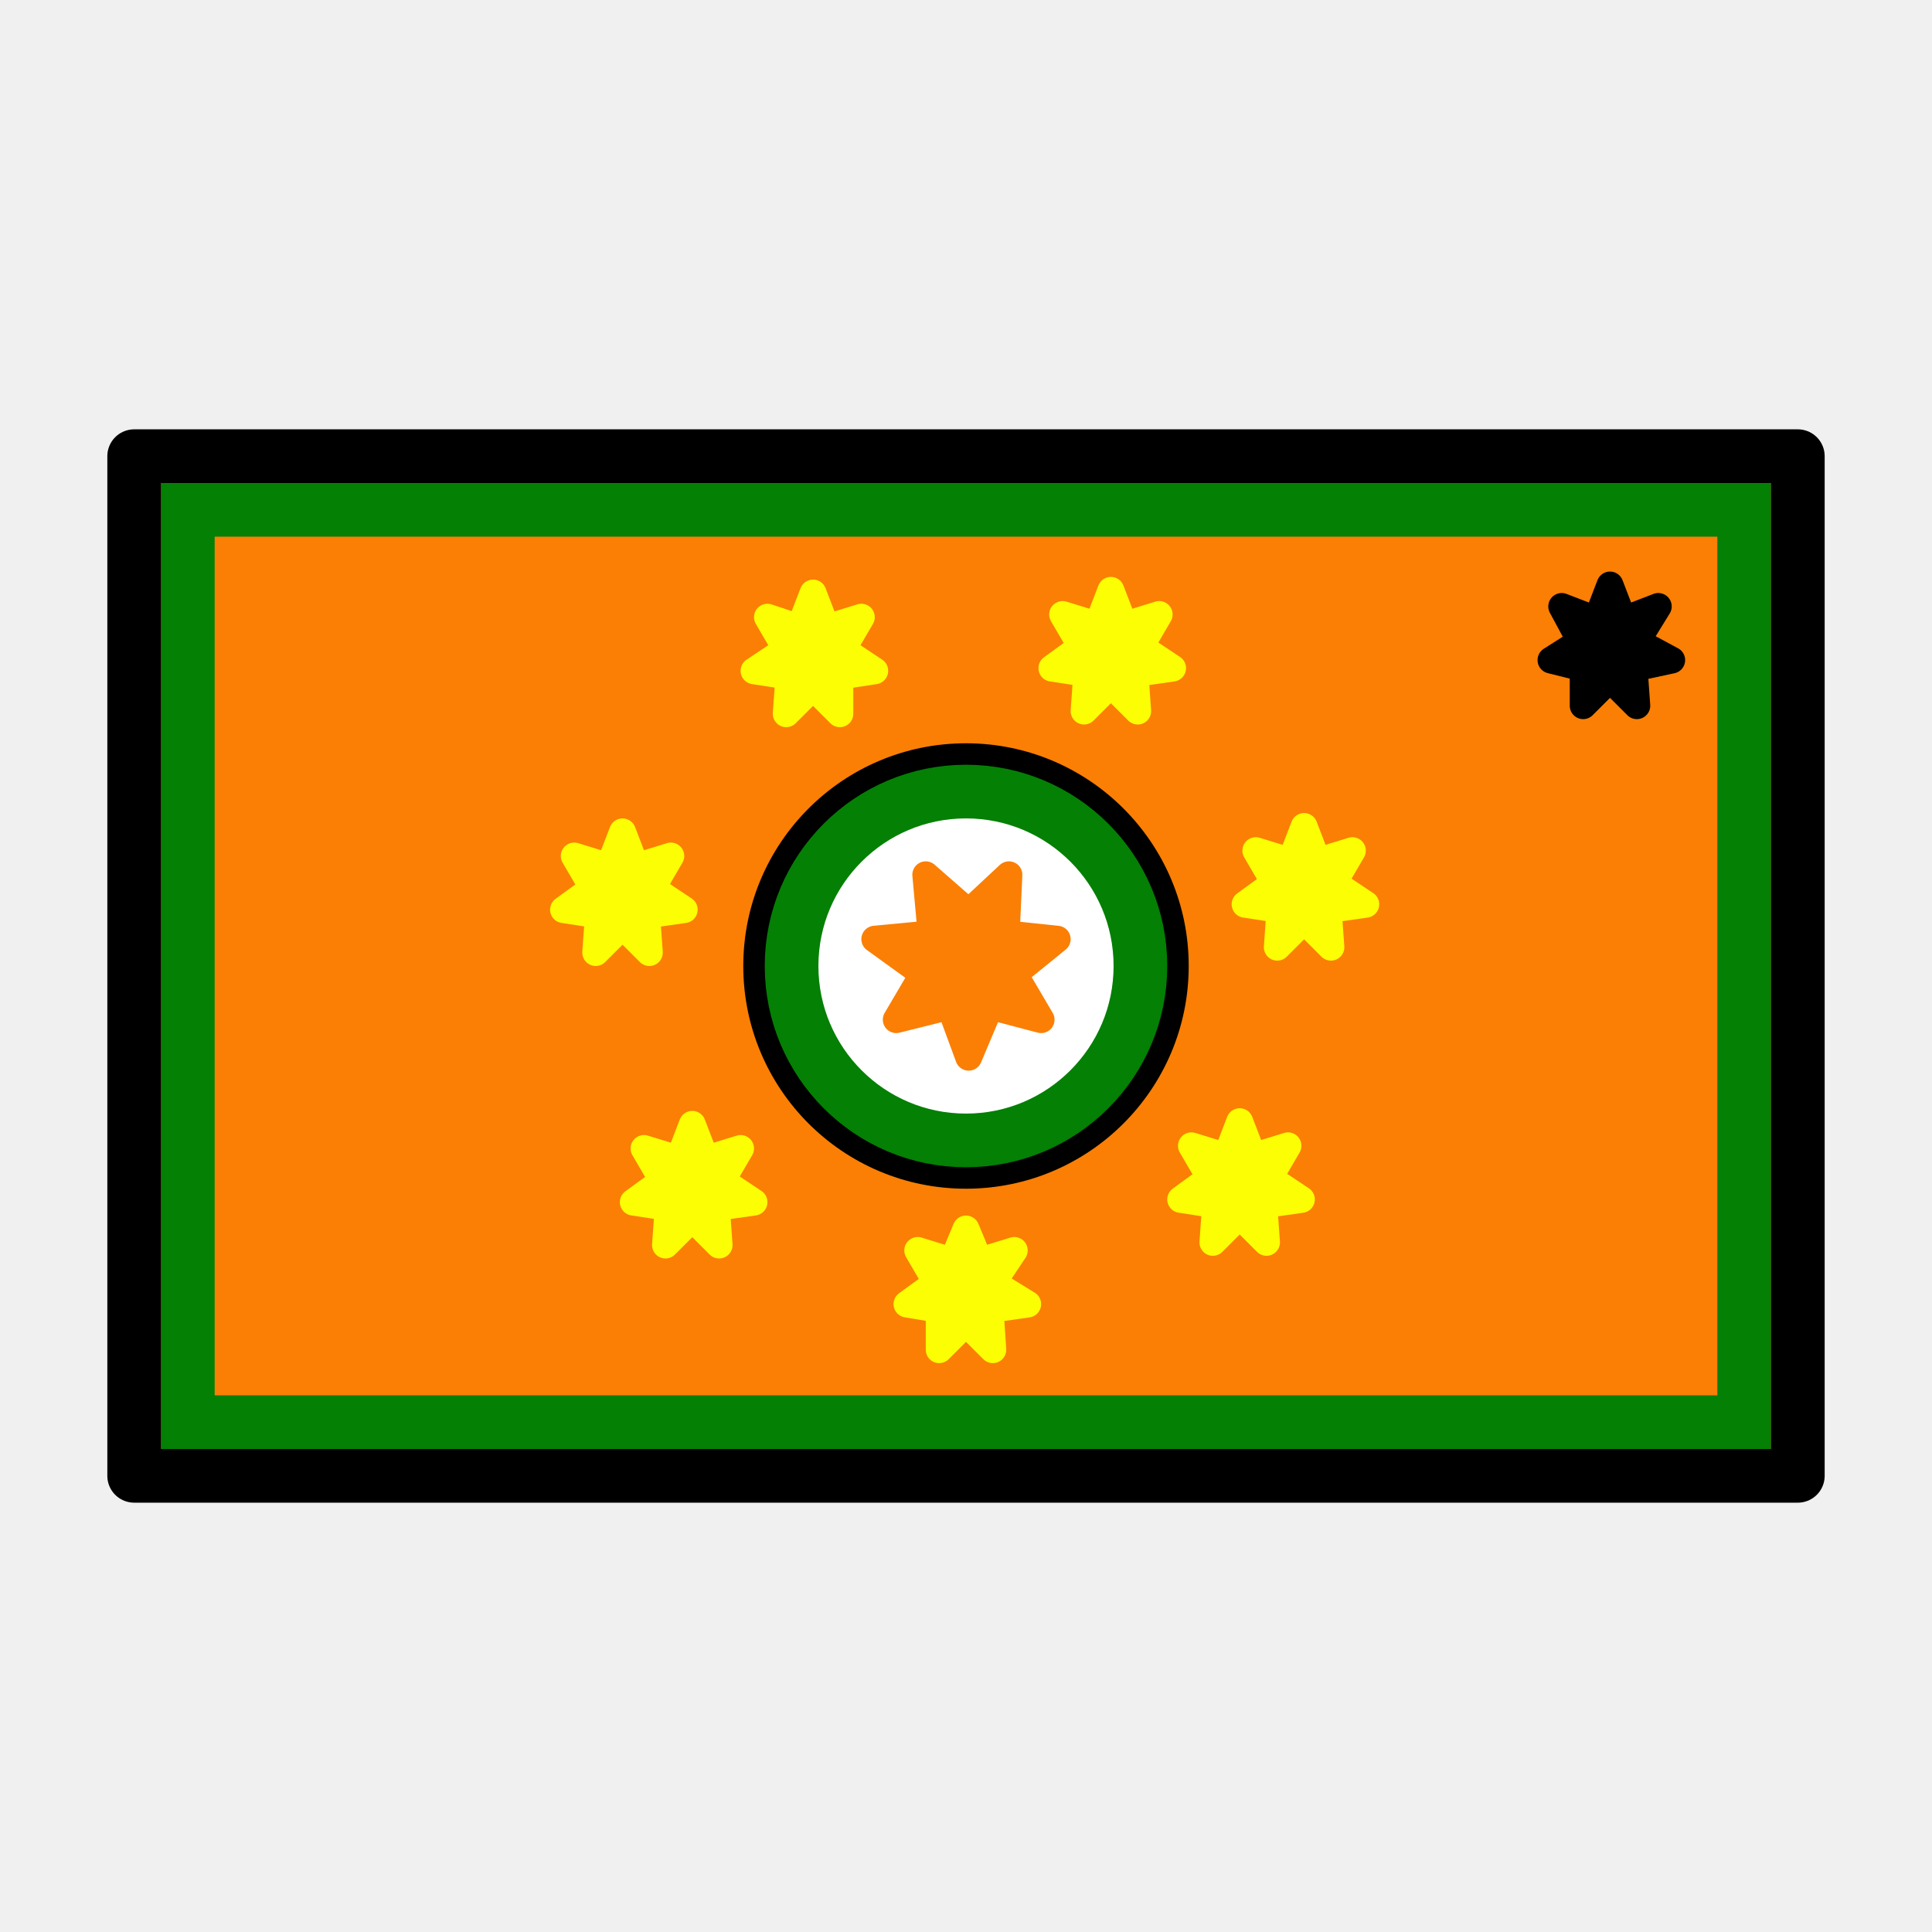
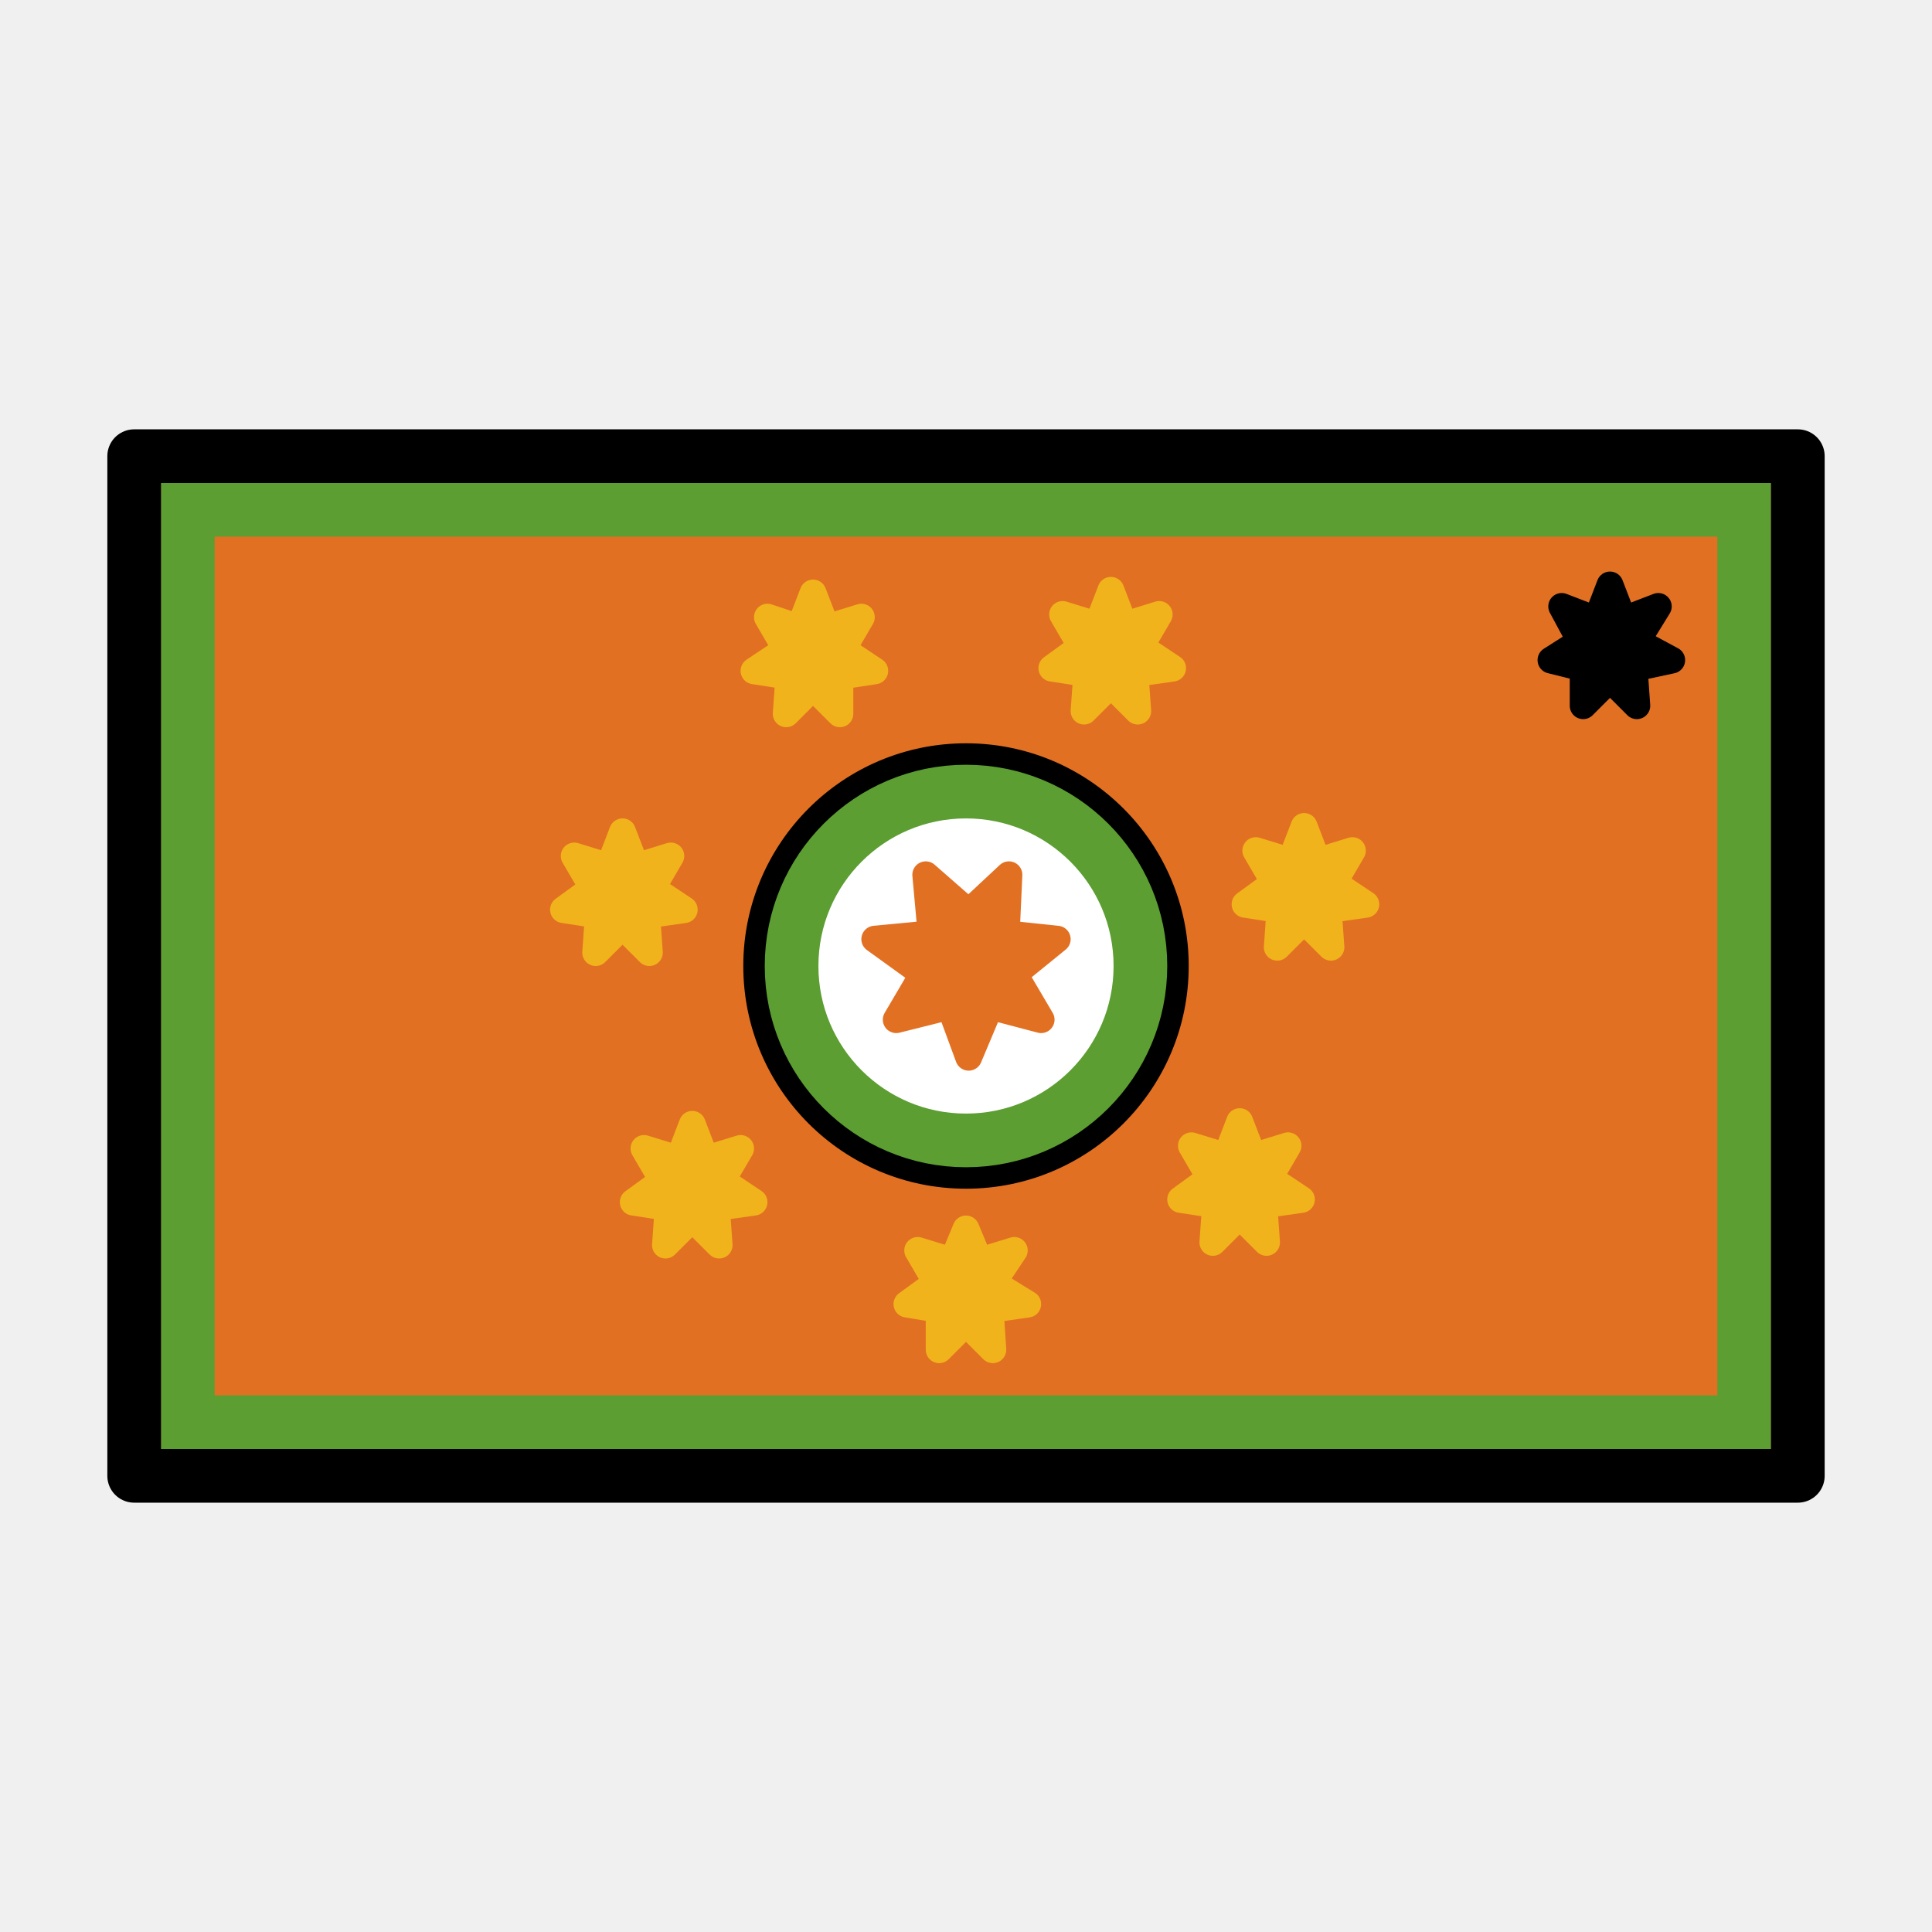
<svg xmlns="http://www.w3.org/2000/svg" id="emoji" viewBox="0 0 72 72">
  <style type="text/css">
- 	.st0{fill:#FA7F04;}
- 	.st1{fill:none;stroke:#048004;stroke-width:2;stroke-miterlimit:10;}
+ 	.st0{fill:#e27022;}
+ 	.st1{fill:none;stroke:#5c9e31;stroke-width:2;stroke-miterlimit:10;}
	.st2{fill:#FFFFFF;stroke:#FFFFFF;stroke-linecap:round;stroke-linejoin:round;}
	.st3{stroke:#000000;stroke-linecap:round;stroke-linejoin:round;}
	.st4{fill:none;stroke:#000000;stroke-linecap:round;stroke-linejoin:round;}
- 	.st5{fill:#FA7F04;stroke:#FA7F04;stroke-linecap:round;stroke-linejoin:round;}
- 	.st6{fill:#FCFE04;stroke:#FCFE04;stroke-linecap:round;stroke-linejoin:round;}
+ 	.st5{fill:#e27022;stroke:#e27022;stroke-linecap:round;stroke-linejoin:round;}
+ 	.st6{fill:#f1b31c;stroke:#f1b31c;stroke-linecap:round;stroke-linejoin:round;}
	.st7{fill:none;stroke:#000000;stroke-width:2;stroke-linecap:round;stroke-linejoin:round;}
</style>
  <g id="color">
    <rect x="5" y="17" class="st0" width="62" height="38" />
    <rect x="7" y="19" class="st1" width="58" height="34" />
    <circle class="st2" cx="36.6" cy="36.4" r="5.8" />
    <polygon class="st3" points="60,21.8 60.5,23.1 61.8,22.6 61,23.9 62.3,24.6 60.9,24.9 61,26.3 60,25.3 59,26.3 59,24.9 57.8,24.6   58.9,23.9 58.2,22.6 59.5,23.1  " />
    <circle class="st4" cx="36" cy="36" r="7.8" />
    <polygon class="st5" points="36.1,39.4 35.4,37.5 33.4,38 34.4,36.3 32.6,35 34.7,34.8 34.5,32.6 36.1,34 37.6,32.6 37.5,34.8   39.4,35 37.8,36.3 38.8,38 36.9,37.5  " />
    <circle class="st1" cx="36" cy="36" r="6.5" />
    <polygon class="st6" points="41.4,22 41.9,23.3 43.2,22.9 42.5,24.1 43.7,24.9 42.3,25.1 42.4,26.5 41.4,25.5 40.4,26.5 40.5,25.1   39.2,24.9 40.3,24.1 39.6,22.9 40.9,23.3  " />
    <polygon class="st6" points="30.3,22.1 30.8,23.4 32.1,23 31.4,24.2 32.6,25 31.3,25.2 31.3,26.6 30.3,25.6 29.3,26.6 29.4,25.2   28.1,25 29.3,24.2 28.6,23 29.8,23.4  " />
    <polygon class="st6" points="48.6,30.8 49.1,32.1 50.4,31.7 49.7,32.9 50.9,33.7 49.5,33.9 49.6,35.3 48.6,34.3 47.6,35.3   47.7,33.9 46.4,33.7 47.5,32.9 46.8,31.7 48.1,32.1  " />
    <polygon class="st6" points="23.2,31 23.7,32.3 25,31.9 24.3,33.1 25.5,33.9 24.1,34.1 24.2,35.5 23.2,34.5 22.2,35.5 22.3,34.1   21,33.9 22.1,33.1 21.4,31.9 22.7,32.3  " />
    <polygon class="st6" points="46.2,41.8 46.7,43.1 48,42.7 47.3,43.9 48.5,44.7 47.1,44.9 47.2,46.3 46.2,45.3 45.2,46.3 45.3,44.9   44,44.7 45.1,43.9 44.4,42.7 45.7,43.1  " />
    <polygon class="st6" points="25.8,41.9 26.3,43.2 27.6,42.8 26.9,44 28.1,44.8 26.7,45 26.8,46.4 25.8,45.4 24.8,46.4 24.9,45   23.6,44.8 24.7,44 24,42.8 25.3,43.2  " />
    <polygon class="st6" points="36,45.8 36.5,47 37.8,46.6 37,47.8 38.3,48.6 36.9,48.8 37,50.3 36,49.3 35,50.3 35,48.8 33.8,48.6   34.9,47.8 34.2,46.6 35.5,47  " />
  </g>
  <g id="line">
    <rect x="5" y="17" class="st7" width="62" height="38" />
  </g>
</svg>
